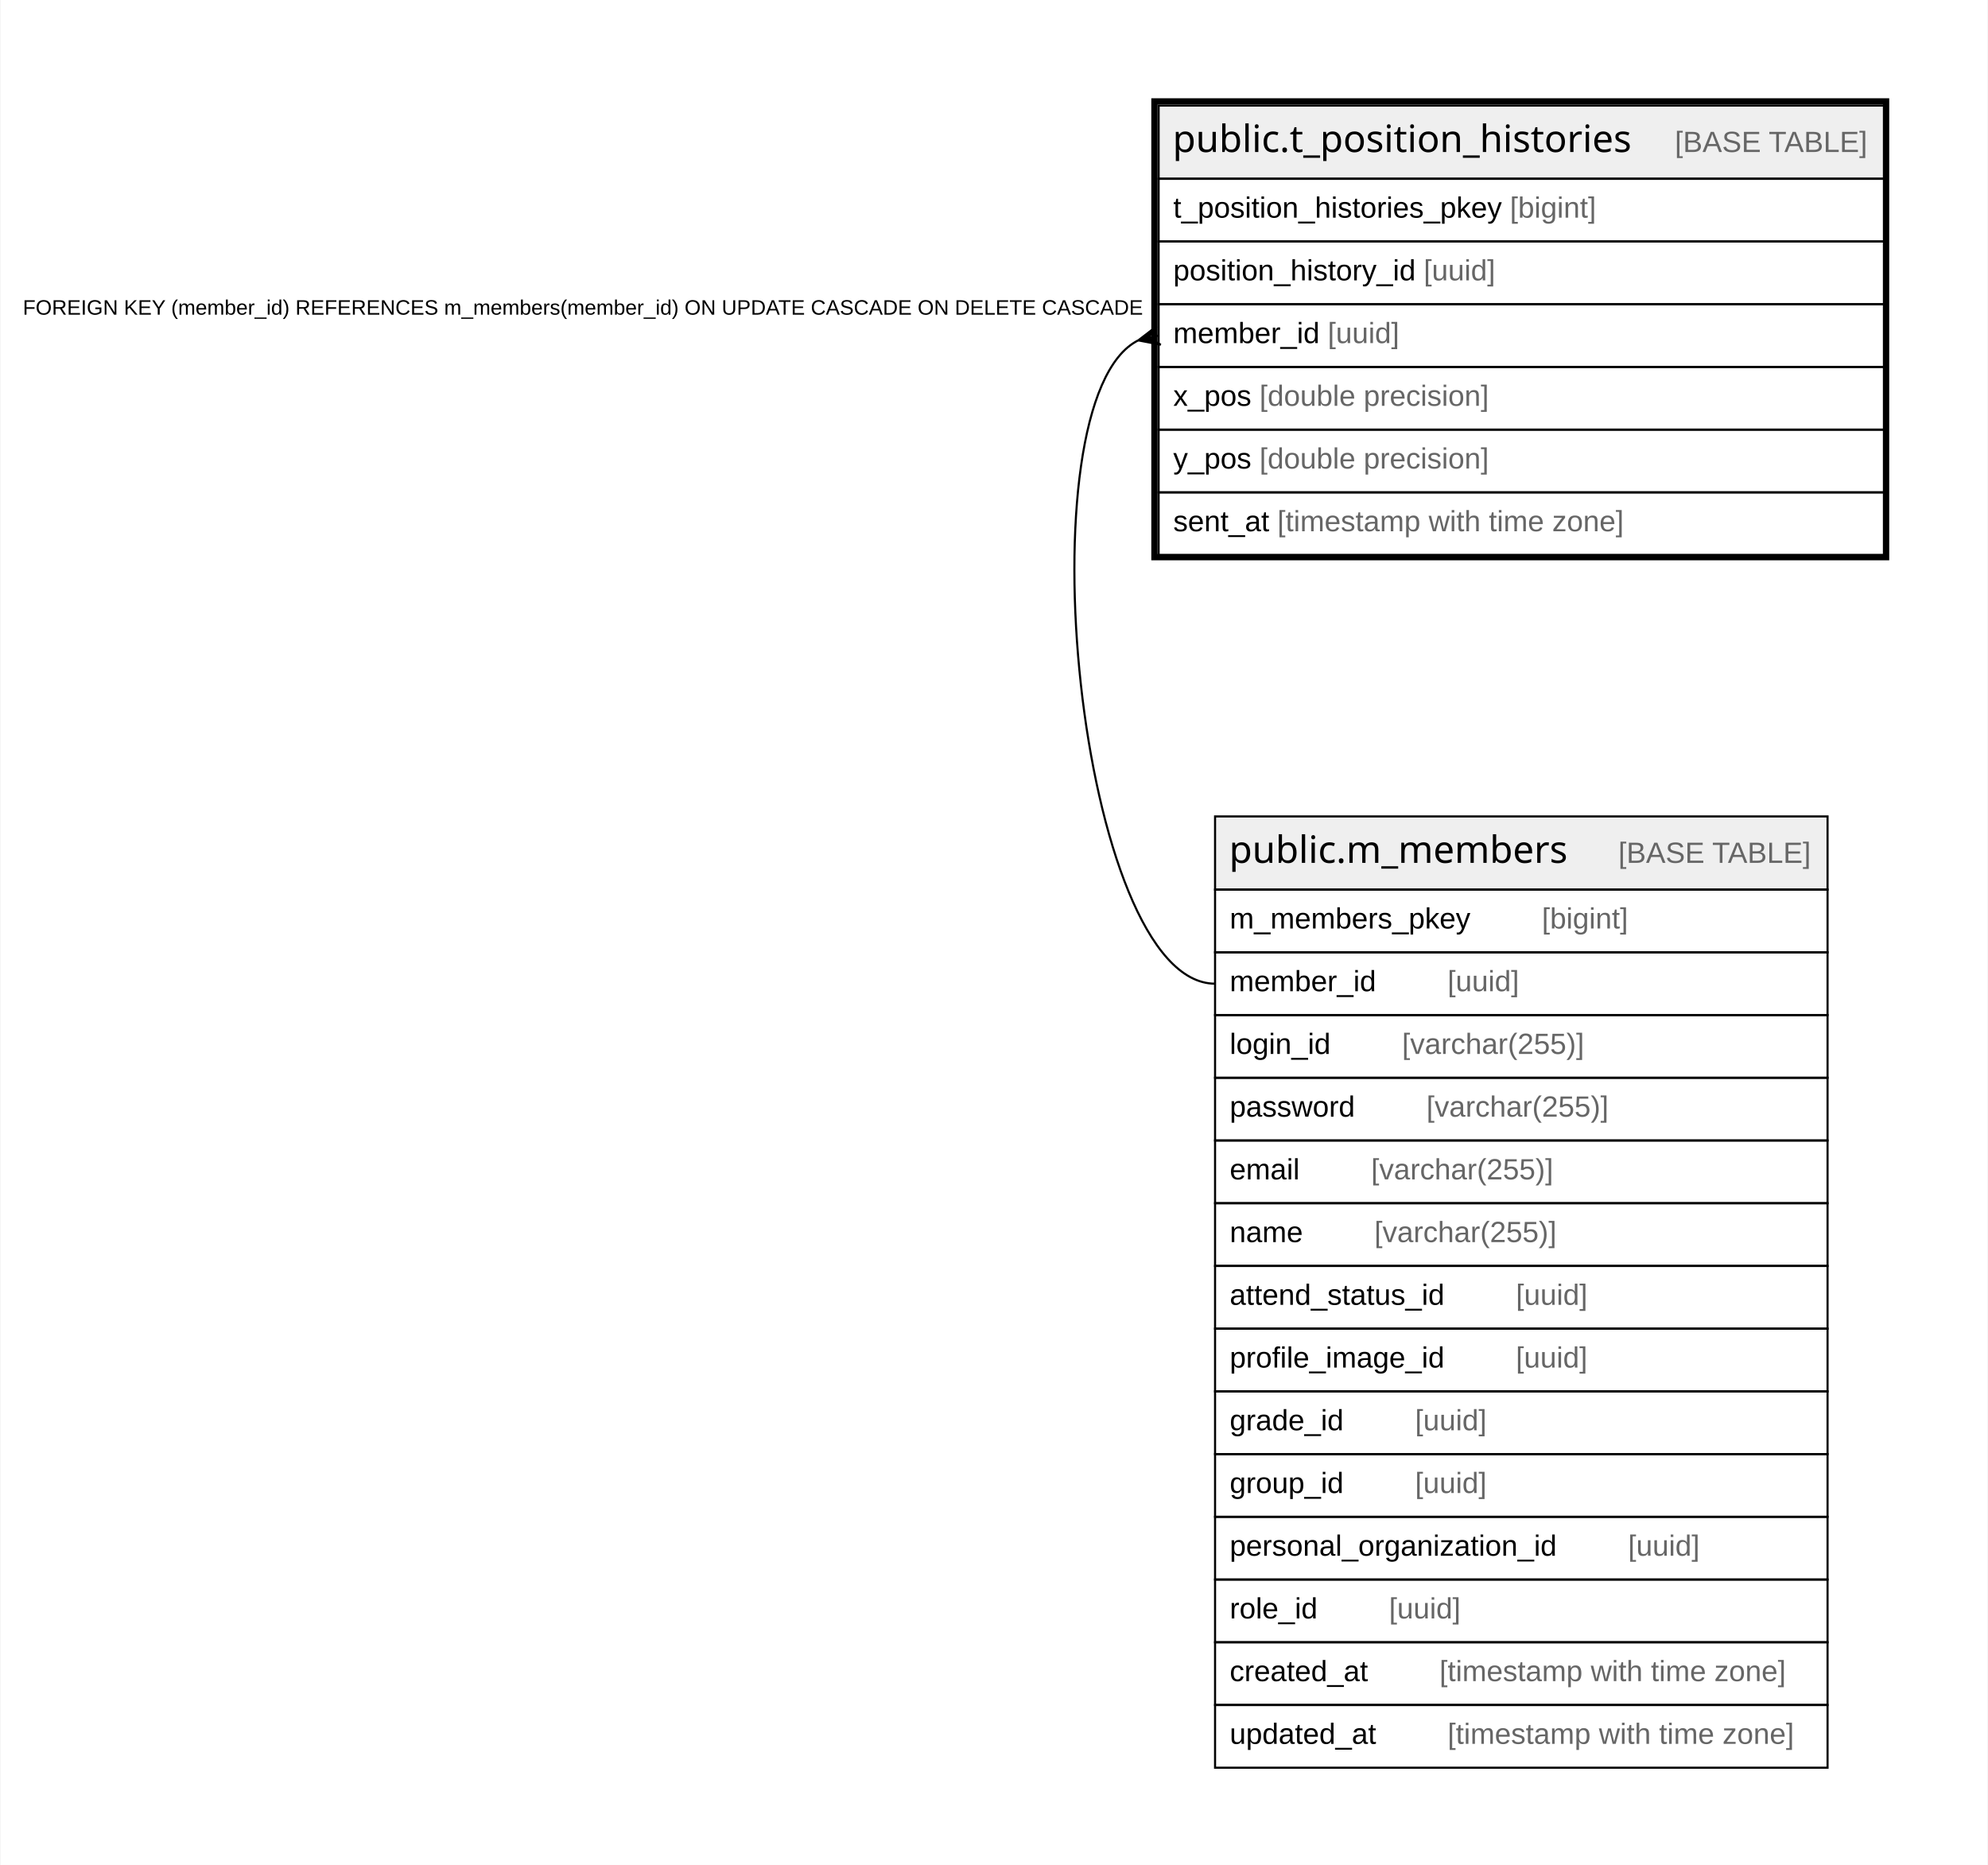
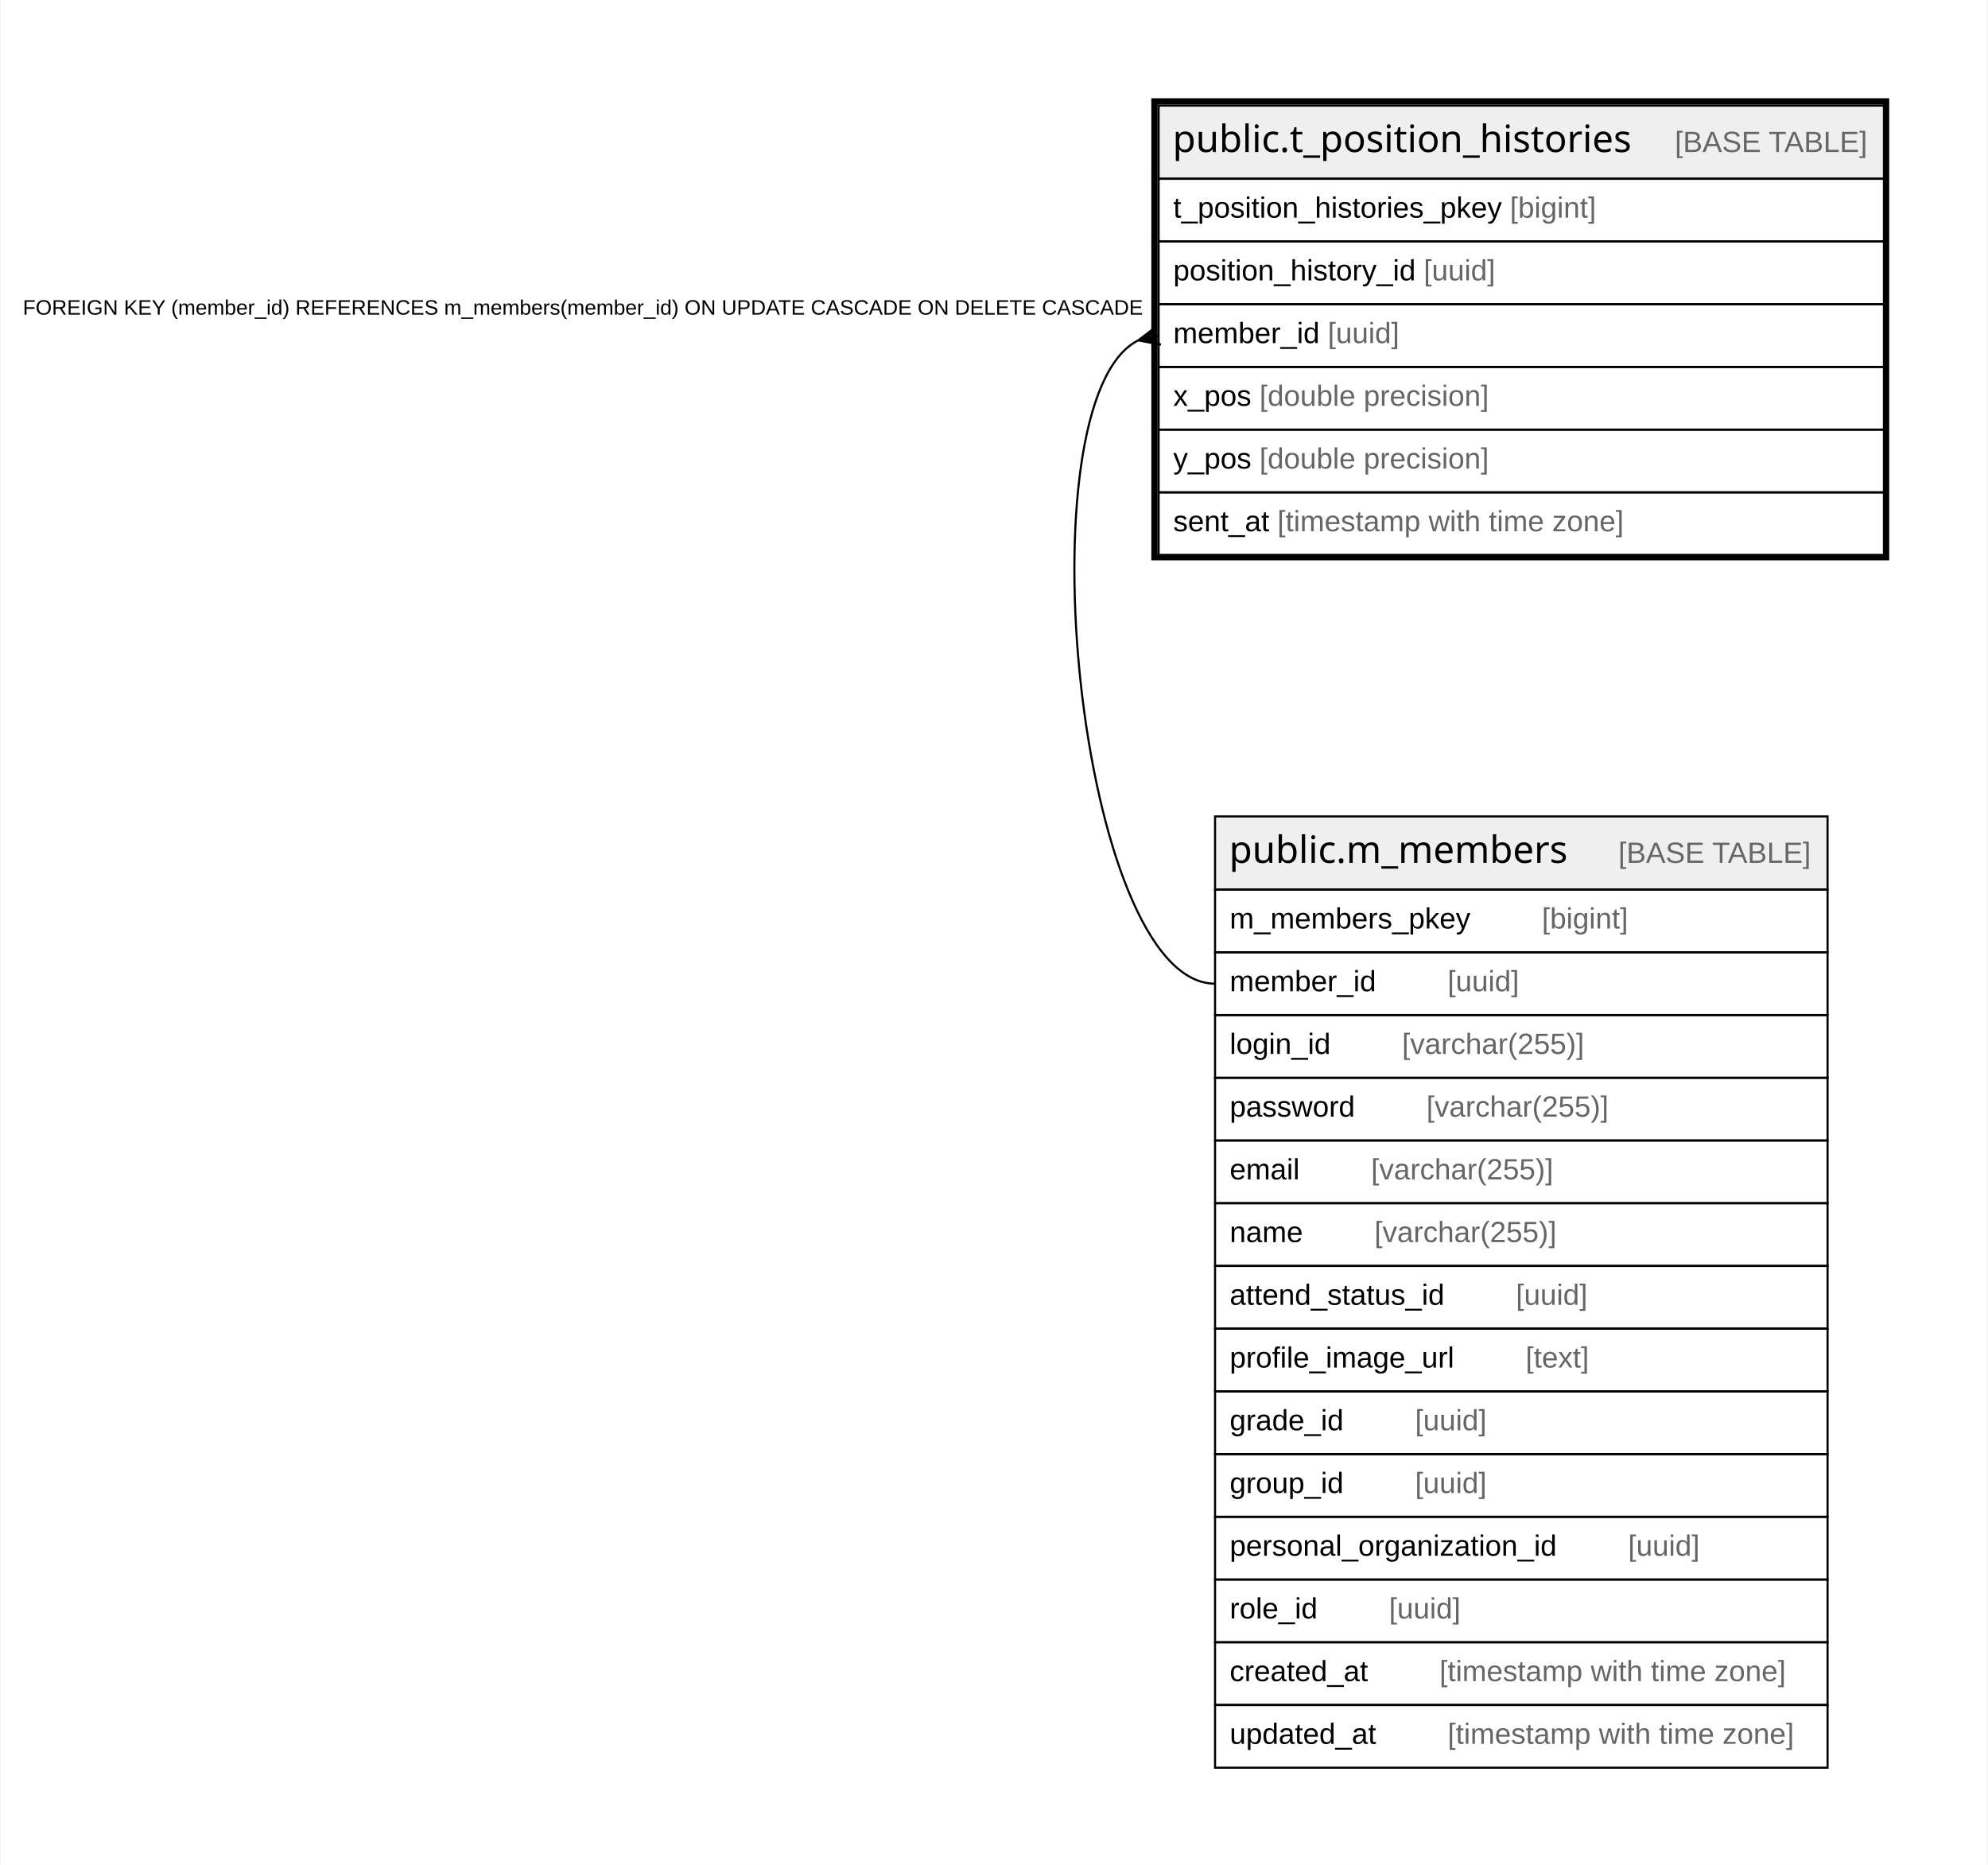
<svg xmlns="http://www.w3.org/2000/svg" width="951pt" height="892pt" viewBox="0.00 0.00 950.50 892.00">
  <g id="graph0" class="graph" transform="scale(1 1) rotate(0) translate(4 888)">
    <polygon fill="#ffffff" stroke="transparent" points="-4,4 -4,-888 946.5,-888 946.5,4 -4,4" />
    <g id="node1" class="node">
      <polygon fill="#efefef" stroke="transparent" points="550,-802.5 550,-837.5 897,-837.5 897,-802.5 550,-802.5" />
      <polygon fill="none" stroke="#000000" points="550,-802.5 550,-837.5 897,-837.5 897,-802.5 550,-802.5" />
      <text text-anchor="start" x="556.696" y="-815.3" font-family="Arial Bold" font-size="18.00" fill="#000000">public.t_position_histories</text>
      <text text-anchor="start" x="762.736" y="-815.3" font-family="Arial" font-size="14.00" fill="#000000">    </text>
      <text text-anchor="start" x="796.941" y="-815.3" font-family="Arial" font-size="14.00" fill="#666666">[BASE TABLE]</text>
      <polygon fill="none" stroke="#000000" points="550,-772.5 550,-802.5 897,-802.5 897,-772.5 550,-772.5" />
      <text text-anchor="start" x="557" y="-783.9" font-family="Arial" font-size="14.00" fill="#000000">t_position_histories_pkey </text>
      <text text-anchor="start" x="718.041" y="-783.9" font-family="Arial" font-size="14.00" fill="#666666">[bigint]</text>
      <polygon fill="none" stroke="#000000" points="550,-742.5 550,-772.5 897,-772.5 897,-742.5 550,-742.5" />
      <text text-anchor="start" x="557" y="-753.9" font-family="Arial" font-size="14.00" fill="#000000">position_history_id </text>
      <text text-anchor="start" x="676.802" y="-753.9" font-family="Arial" font-size="14.00" fill="#666666">[uuid]</text>
      <polygon fill="none" stroke="#000000" points="550,-712.5 550,-742.5 897,-742.5 897,-712.5 550,-712.5" />
      <text text-anchor="start" x="557" y="-723.9" font-family="Arial" font-size="14.00" fill="#000000">member_id </text>
      <text text-anchor="start" x="630.892" y="-723.9" font-family="Arial" font-size="14.00" fill="#666666">[uuid]</text>
      <polygon fill="none" stroke="#000000" points="550,-682.5 550,-712.5 897,-712.5 897,-682.5 550,-682.5" />
      <text text-anchor="start" x="557" y="-693.9" font-family="Arial" font-size="14.00" fill="#000000">x_pos </text>
      <text text-anchor="start" x="598.238" y="-693.9" font-family="Arial" font-size="14.00" fill="#666666">[double precision]</text>
      <polygon fill="none" stroke="#000000" points="550,-652.5 550,-682.5 897,-682.5 897,-652.5 550,-652.5" />
      <text text-anchor="start" x="557" y="-663.9" font-family="Arial" font-size="14.00" fill="#000000">y_pos </text>
      <text text-anchor="start" x="598.238" y="-663.9" font-family="Arial" font-size="14.00" fill="#666666">[double precision]</text>
      <polygon fill="none" stroke="#000000" points="550,-622.5 550,-652.5 897,-652.5 897,-622.5 550,-622.5" />
      <text text-anchor="start" x="557" y="-633.9" font-family="Arial" font-size="14.00" fill="#000000">sent_at </text>
      <text text-anchor="start" x="606.802" y="-633.9" font-family="Arial" font-size="14.00" fill="#666666">[timestamp with time zone]</text>
      <polygon fill="none" stroke="#000000" stroke-width="3" points="548,-621.5 548,-839.5 898,-839.5 898,-621.5 548,-621.5" />
    </g>
    <g id="node2" class="node">
      <polygon fill="#efefef" stroke="transparent" points="577,-462.5 577,-497.5 870,-497.5 870,-462.5 577,-462.5" />
      <polygon fill="none" stroke="#000000" points="577,-462.5 577,-497.5 870,-497.5 870,-462.5 577,-462.5" />
      <text text-anchor="start" x="583.715" y="-475.3" font-family="Arial Bold" font-size="18.00" fill="#000000">public.m_members</text>
      <text text-anchor="start" x="735.717" y="-475.3" font-family="Arial" font-size="14.00" fill="#000000">    </text>
      <text text-anchor="start" x="769.922" y="-475.3" font-family="Arial" font-size="14.00" fill="#666666">[BASE TABLE]</text>
      <polygon fill="none" stroke="#000000" points="577,-432.5 577,-462.5 870,-462.5 870,-432.5 577,-432.5" />
      <text text-anchor="start" x="584" y="-443.9" font-family="Arial" font-size="14.00" fill="#000000">m_members_pkey    </text>
      <text text-anchor="start" x="733.325" y="-443.9" font-family="Arial" font-size="14.00" fill="#666666">[bigint]</text>
      <polygon fill="none" stroke="#000000" points="577,-402.5 577,-432.5 870,-432.5 870,-402.5 577,-402.5" />
      <text text-anchor="start" x="584" y="-413.9" font-family="Arial" font-size="14.00" fill="#000000">member_id    </text>
      <text text-anchor="start" x="688.206" y="-413.9" font-family="Arial" font-size="14.00" fill="#666666">[uuid]</text>
      <polygon fill="none" stroke="#000000" points="577,-372.5 577,-402.5 870,-402.5 870,-372.5 577,-372.5" />
      <text text-anchor="start" x="584" y="-383.9" font-family="Arial" font-size="14.00" fill="#000000">login_id    </text>
      <text text-anchor="start" x="666.438" y="-383.9" font-family="Arial" font-size="14.00" fill="#666666">[varchar(255)]</text>
      <polygon fill="none" stroke="#000000" points="577,-342.5 577,-372.5 870,-372.5 870,-342.5 577,-342.5" />
      <text text-anchor="start" x="584" y="-353.9" font-family="Arial" font-size="14.00" fill="#000000">password    </text>
      <text text-anchor="start" x="678.102" y="-353.9" font-family="Arial" font-size="14.00" fill="#666666">[varchar(255)]</text>
      <polygon fill="none" stroke="#000000" points="577,-312.5 577,-342.5 870,-342.5 870,-312.5 577,-312.5" />
      <text text-anchor="start" x="584" y="-323.9" font-family="Arial" font-size="14.00" fill="#000000">email    </text>
      <text text-anchor="start" x="651.644" y="-323.9" font-family="Arial" font-size="14.00" fill="#666666">[varchar(255)]</text>
      <polygon fill="none" stroke="#000000" points="577,-282.5 577,-312.5 870,-312.5 870,-282.5 577,-282.5" />
      <text text-anchor="start" x="584" y="-293.9" font-family="Arial" font-size="14.00" fill="#000000">name    </text>
      <text text-anchor="start" x="653.213" y="-293.9" font-family="Arial" font-size="14.00" fill="#666666">[varchar(255)]</text>
      <polygon fill="none" stroke="#000000" points="577,-252.5 577,-282.5 870,-282.5 870,-252.5 577,-252.5" />
      <text text-anchor="start" x="584" y="-263.9" font-family="Arial" font-size="14.00" fill="#000000">attend_status_id    </text>
      <text text-anchor="start" x="720.917" y="-263.9" font-family="Arial" font-size="14.00" fill="#666666">[uuid]</text>
      <polygon fill="none" stroke="#000000" points="577,-222.5 577,-252.5 870,-252.5 870,-222.5 577,-222.5" />
-       <text text-anchor="start" x="584" y="-233.9" font-family="Arial" font-size="14.00" fill="#000000">profile_image_id    </text>
-       <text text-anchor="start" x="720.886" y="-233.9" font-family="Arial" font-size="14.00" fill="#666666">[uuid]</text>
+       <text text-anchor="start" x="584" y="-233.9" font-family="Arial" font-size="14.00" fill="#000000">profile_image_url    </text>
+       <text text-anchor="start" x="725.547" y="-233.9" font-family="Arial" font-size="14.00" fill="#666666">[text]</text>
      <polygon fill="none" stroke="#000000" points="577,-192.5 577,-222.5 870,-222.5 870,-192.5 577,-192.5" />
      <text text-anchor="start" x="584" y="-203.9" font-family="Arial" font-size="14.00" fill="#000000">grade_id    </text>
      <text text-anchor="start" x="672.668" y="-203.9" font-family="Arial" font-size="14.00" fill="#666666">[uuid]</text>
      <polygon fill="none" stroke="#000000" points="577,-162.5 577,-192.5 870,-192.5 870,-162.5 577,-162.5" />
      <text text-anchor="start" x="584" y="-173.9" font-family="Arial" font-size="14.00" fill="#000000">group_id    </text>
      <text text-anchor="start" x="672.668" y="-173.9" font-family="Arial" font-size="14.00" fill="#666666">[uuid]</text>
      <polygon fill="none" stroke="#000000" points="577,-132.5 577,-162.5 870,-162.5 870,-132.5 577,-132.5" />
      <text text-anchor="start" x="584" y="-143.9" font-family="Arial" font-size="14.00" fill="#000000">personal_organization_id    </text>
      <text text-anchor="start" x="774.582" y="-143.9" font-family="Arial" font-size="14.00" fill="#666666">[uuid]</text>
      <polygon fill="none" stroke="#000000" points="577,-102.5 577,-132.5 870,-132.5 870,-102.5 577,-102.5" />
      <text text-anchor="start" x="584" y="-113.9" font-family="Arial" font-size="14.00" fill="#000000">role_id    </text>
      <text text-anchor="start" x="660.209" y="-113.9" font-family="Arial" font-size="14.00" fill="#666666">[uuid]</text>
      <polygon fill="none" stroke="#000000" points="577,-72.5 577,-102.5 870,-102.5 870,-72.5 577,-72.5" />
      <text text-anchor="start" x="584" y="-83.9" font-family="Arial" font-size="14.00" fill="#000000">created_at    </text>
      <text text-anchor="start" x="684.342" y="-83.9" font-family="Arial" font-size="14.00" fill="#666666">[timestamp with time zone]</text>
      <polygon fill="none" stroke="#000000" points="577,-42.5 577,-72.5 870,-72.5 870,-42.5 577,-42.5" />
      <text text-anchor="start" x="584" y="-53.9" font-family="Arial" font-size="14.00" fill="#000000">updated_at    </text>
      <text text-anchor="start" x="688.247" y="-53.9" font-family="Arial" font-size="14.00" fill="#666666">[timestamp with time zone]</text>
    </g>
    <g id="edge1" class="edge">
      <path fill="none" stroke="#000000" d="M540.202,-725.183C483.701,-696.815 511.362,-417.5 577,-417.5" />
      <polygon fill="#000000" stroke="#000000" points="540.268,-725.198 548.964,-731.879 545.134,-726.349 550,-727.5 550,-727.5 550,-727.5 545.134,-726.349 551.036,-723.121 540.268,-725.198 540.268,-725.198" />
      <text text-anchor="start" x="6.67" y="-737.5" font-family="Arial" font-size="10.00" fill="#000000">FOREIGN KEY (member_id) REFERENCES m_members(member_id) ON UPDATE CASCADE ON DELETE CASCADE</text>
    </g>
  </g>
</svg>
